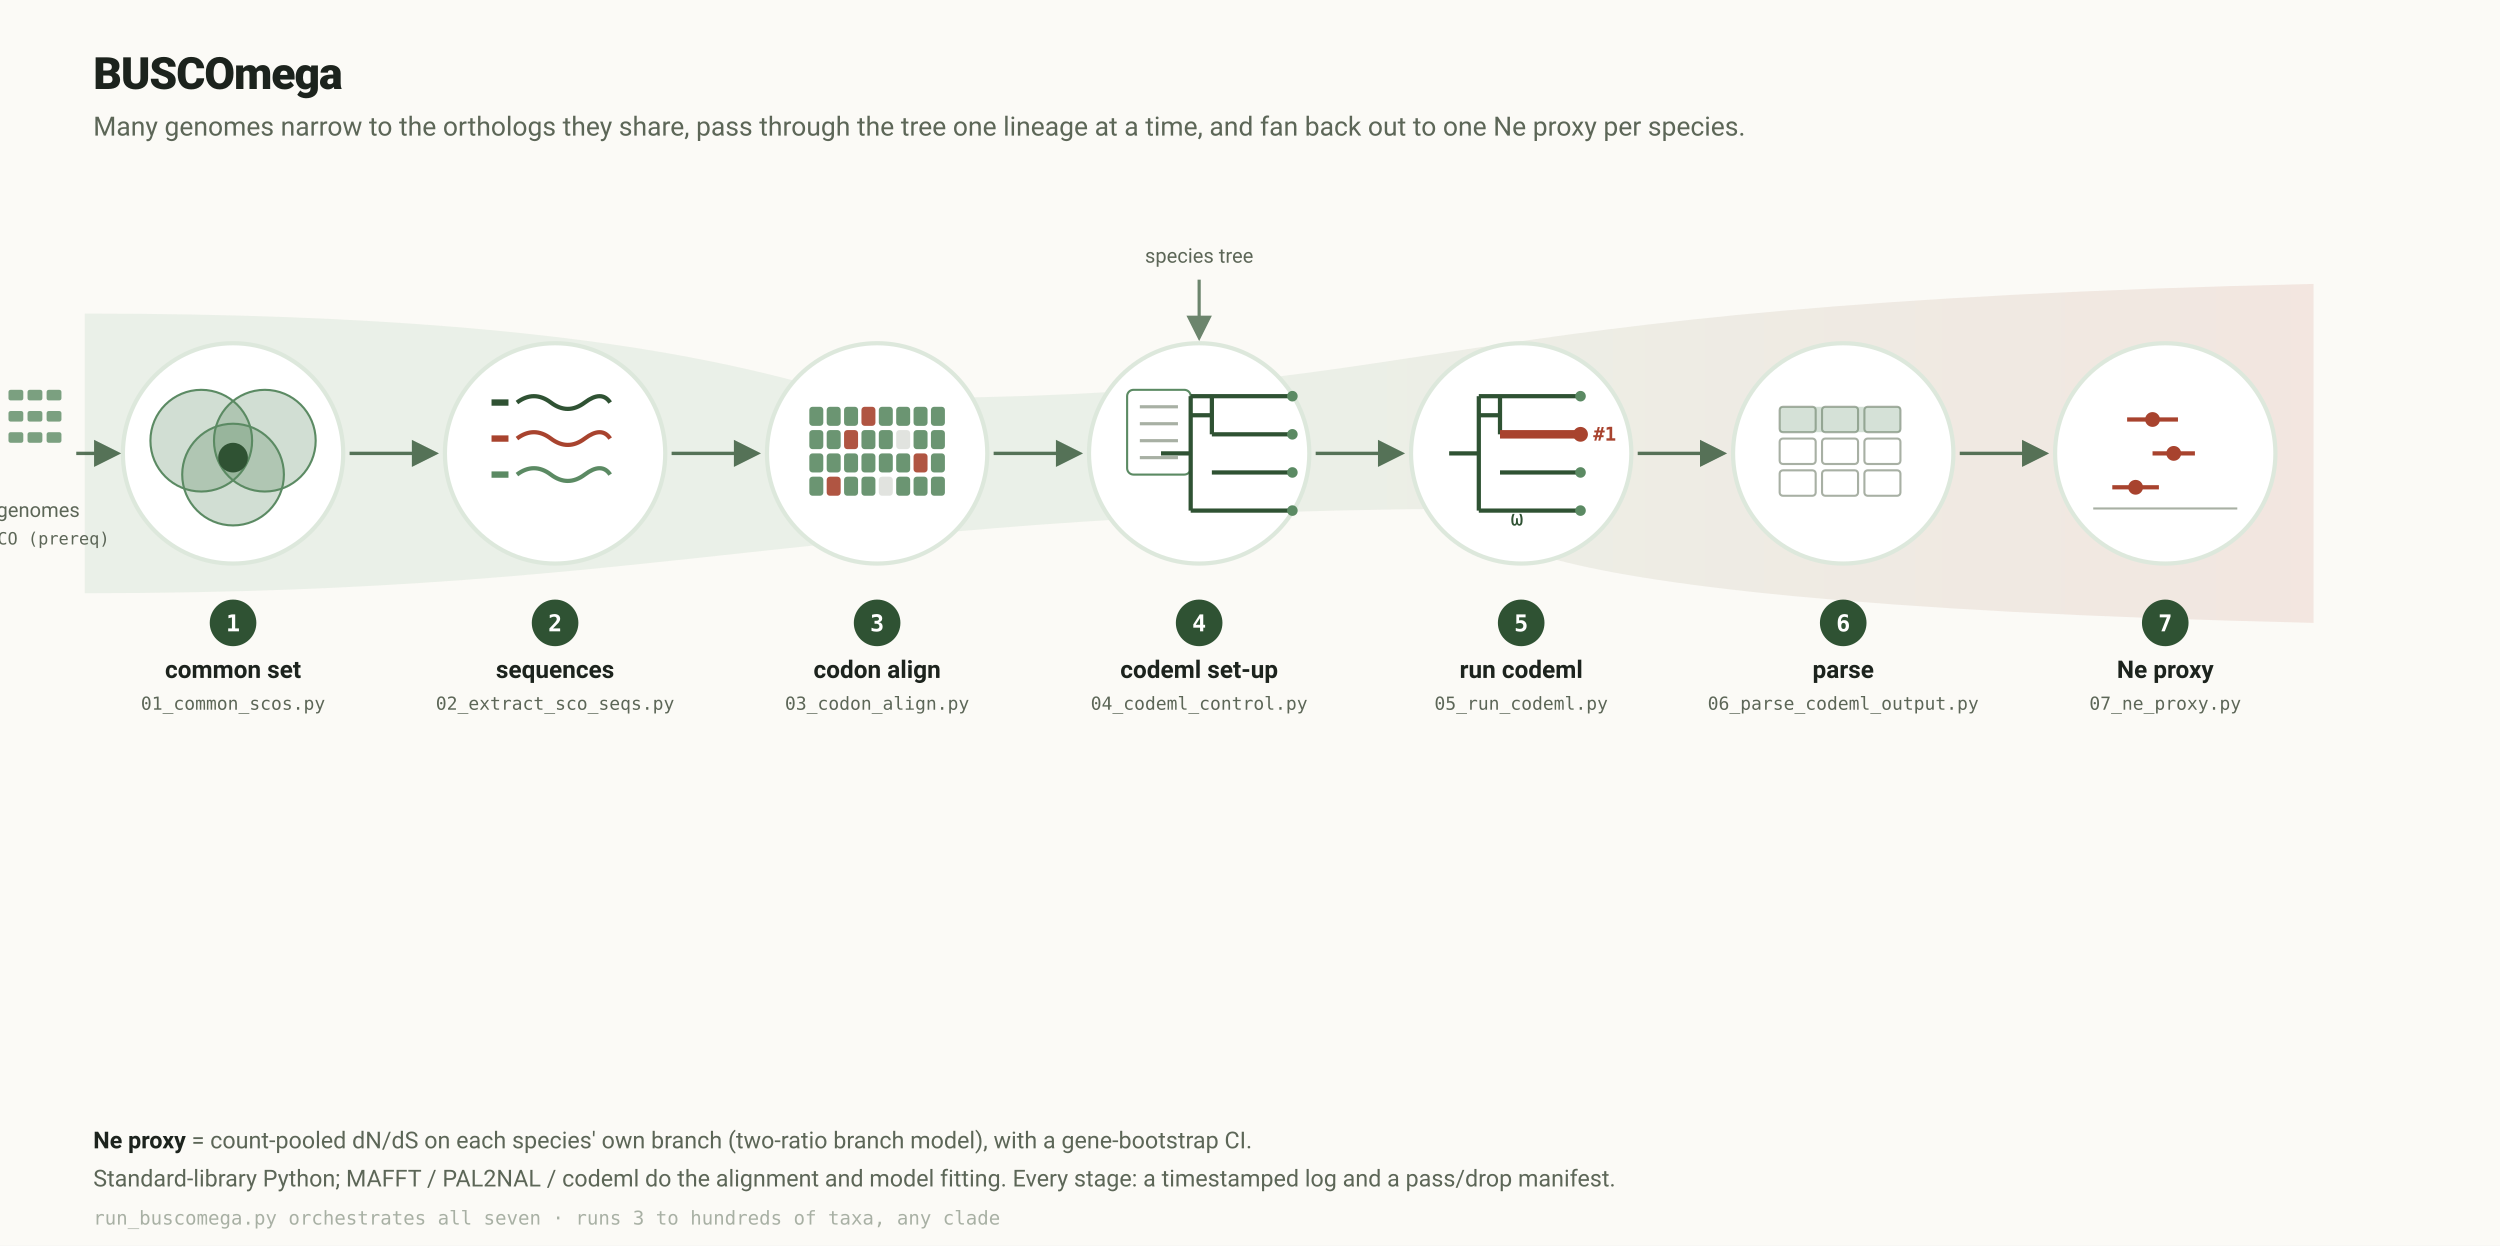
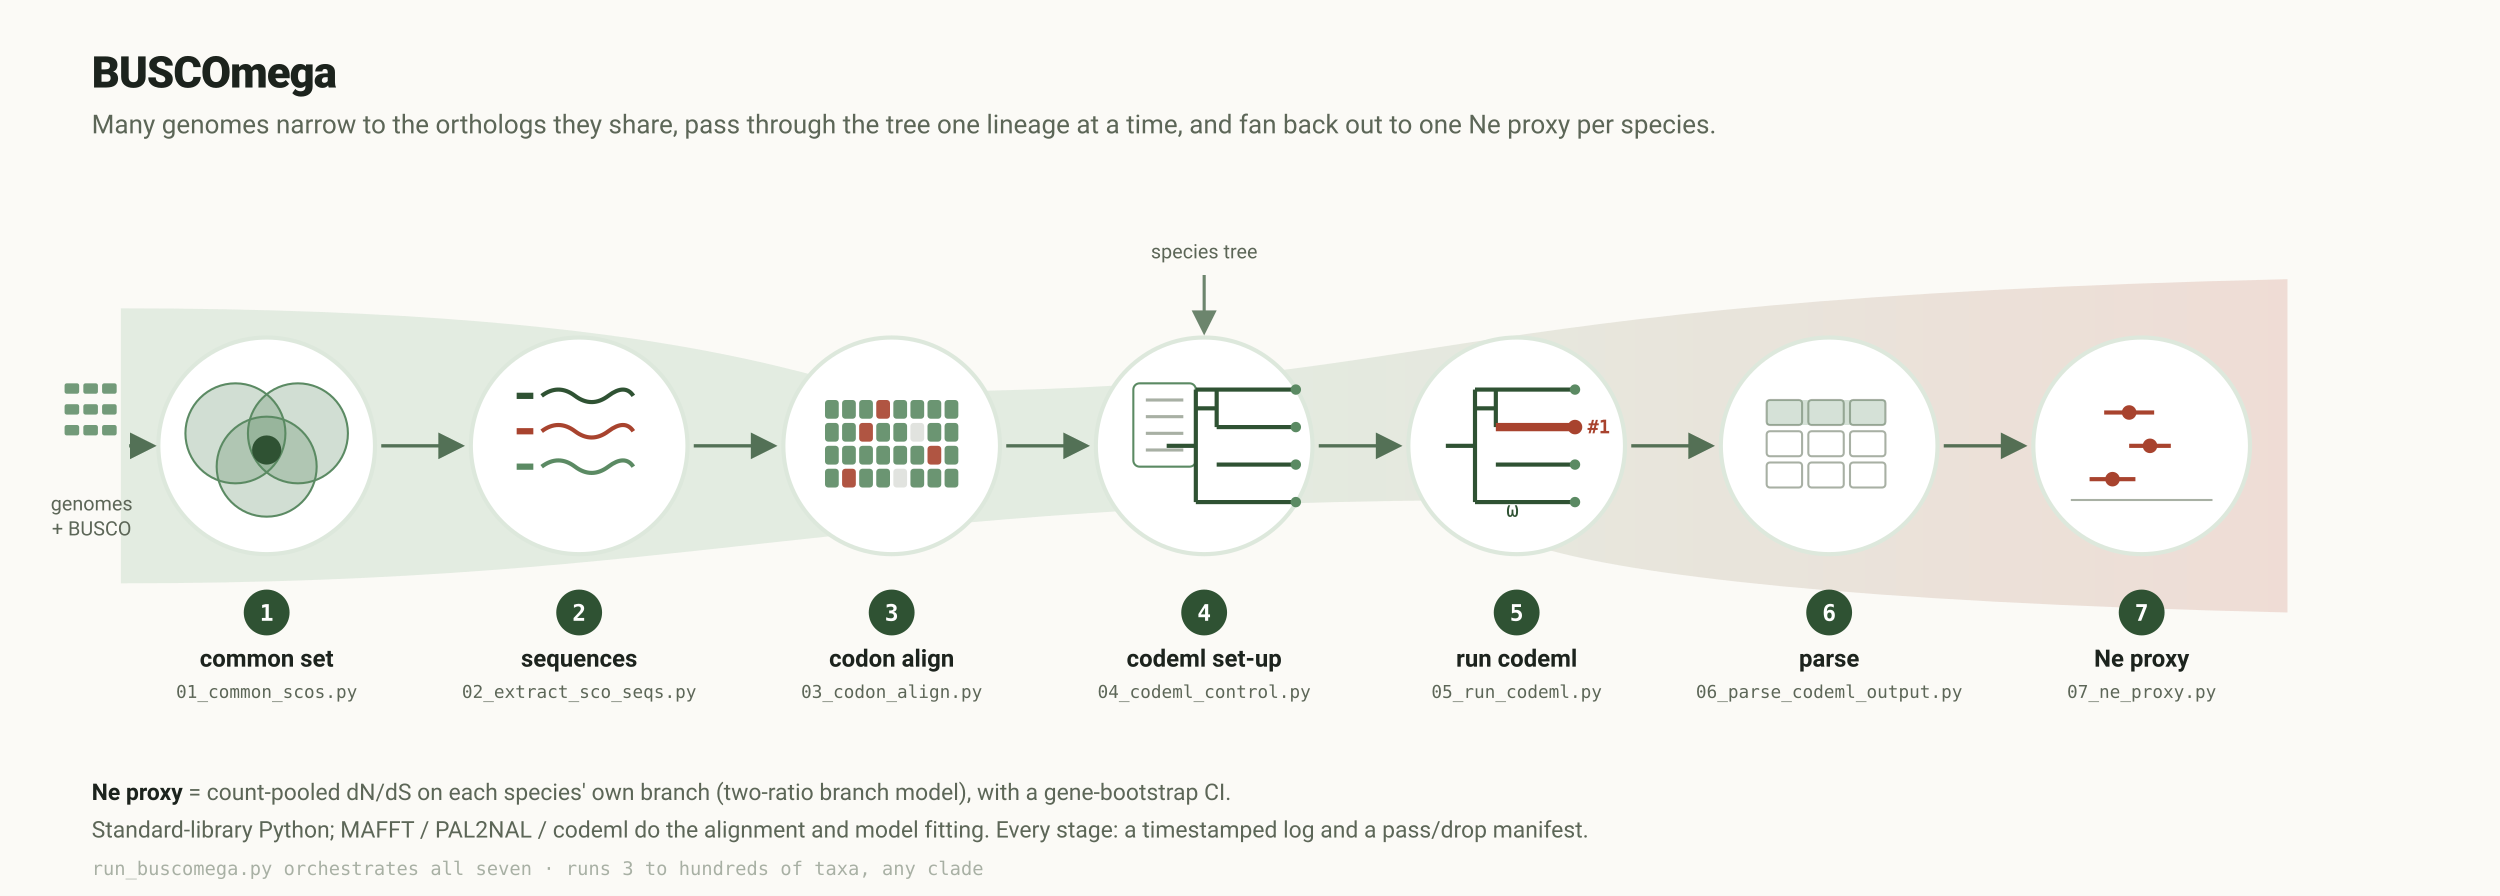
- <svg xmlns="http://www.w3.org/2000/svg" viewBox="0 0 1180 588">
+ <svg xmlns="http://www.w3.org/2000/svg" viewBox="0 0 1200 430">
  <defs>
    <linearGradient id="rib" x1="0" y1="0" x2="1" y2="0">
      <stop offset="0" stop-color="#DDE8DC" />
      <stop offset="0.5" stop-color="#DDE8DC" />
      <stop offset="1" stop-color="#ECD5CD" />
    </linearGradient>
    <marker id="ah" markerWidth="8" markerHeight="8" refX="6" refY="4" orient="auto">
      <path d="M0 0 L8 4 L0 8 z" fill="#2F5233" />
    </marker>
  </defs>
-   <rect width="1180" height="588" fill="#FBFAF6" />
+   <rect width="1200" height="430" fill="#FBFAF6" />
  <text x="44" y="42" font-family="ui-sans-serif,-apple-system,Segoe UI,Roboto,Helvetica,Arial,sans-serif" font-size="21" font-weight="800" fill="#1c231d" letter-spacing="-0.5">BUSCOmega</text>
  <text x="44" y="64" font-family="ui-sans-serif,-apple-system,Segoe UI,Roboto,Helvetica,Arial,sans-serif" font-size="12.5" fill="#5c6657">Many genomes narrow to the orthologs they share, pass through the tree one lineage at a time, and fan back out to one N​e proxy per species.</text>
-   <path d="M 40 148 C 324 148, 384 188, 414 188 C 688 188, 658 144, 1092 134 L 1092 294 C 658 284, 688 240, 718 240 C 384 240, 324 280, 40 280 Z" fill="url(#rib)" opacity="0.55" />
-   <circle cx="110" cy="214" r="52" fill="#fff" stroke="#DDE8DC" stroke-width="2" />
-   <circle cx="95" cy="208" r="24" fill="#5B8A63" fill-opacity="0.28" stroke="#5B8A63" />
-   <circle cx="125" cy="208" r="24" fill="#5B8A63" fill-opacity="0.28" stroke="#5B8A63" />
-   <circle cx="110" cy="224" r="24" fill="#5B8A63" fill-opacity="0.28" stroke="#5B8A63" />
-   <circle cx="110" cy="216" r="7" fill="#2F5233" />
-   <circle cx="110" cy="294" r="11" fill="#2F5233" />
-   <text x="110" y="298" font-family="ui-monospace,SFMono-Regular,Menlo,Consolas,monospace" font-size="11" font-weight="700" fill="#fff" text-anchor="middle">1</text>
-   <text x="110" y="320" font-family="ui-sans-serif,-apple-system,Segoe UI,Roboto,Helvetica,Arial,sans-serif" font-size="11.5" font-weight="700" fill="#1c231d" text-anchor="middle">common set</text>
-   <text x="110" y="335" font-family="ui-monospace,SFMono-Regular,Menlo,Consolas,monospace" font-size="8.5" fill="#5c6657" text-anchor="middle">01_common_scos.py</text>
-   <circle cx="262" cy="214" r="52" fill="#fff" stroke="#DDE8DC" stroke-width="2" />
-   <path d="M 232 190 h 8" stroke="#2F5233" stroke-width="3" />
-   <path d="M 244 190 q 8 -6 16 0 t 16 0 t 12 0" stroke="#2F5233" stroke-width="2" fill="none" />
-   <path d="M 232 207 h 8" stroke="#A8432E" stroke-width="3" />
-   <path d="M 244 207 q 8 -6 16 0 t 16 0 t 12 0" stroke="#A8432E" stroke-width="2" fill="none" />
-   <path d="M 232 224 h 8" stroke="#5B8A63" stroke-width="3" />
-   <path d="M 244 224 q 8 -6 16 0 t 16 0 t 12 0" stroke="#5B8A63" stroke-width="2" fill="none" />
-   <path d="M 165 214 H 204" stroke="#2F5233" stroke-width="1.6" fill="none" marker-end="url(#ah)" opacity="0.8" />
-   <circle cx="262" cy="294" r="11" fill="#2F5233" />
-   <text x="262" y="298" font-family="ui-monospace,SFMono-Regular,Menlo,Consolas,monospace" font-size="11" font-weight="700" fill="#fff" text-anchor="middle">2</text>
-   <text x="262" y="320" font-family="ui-sans-serif,-apple-system,Segoe UI,Roboto,Helvetica,Arial,sans-serif" font-size="11.5" font-weight="700" fill="#1c231d" text-anchor="middle">sequences</text>
-   <text x="262" y="335" font-family="ui-monospace,SFMono-Regular,Menlo,Consolas,monospace" font-size="8.5" fill="#5c6657" text-anchor="middle">02_extract_sco_seqs.py</text>
-   <circle cx="414" cy="214" r="52" fill="#fff" stroke="#DDE8DC" stroke-width="2" />
-   <rect x="382.0" y="192.0" width="6.6" height="9" rx="1.5" fill="#5B8A63" fill-opacity="0.9" />
-   <rect x="390.2" y="192.0" width="6.6" height="9" rx="1.5" fill="#5B8A63" fill-opacity="0.9" />
-   <rect x="398.4" y="192.0" width="6.6" height="9" rx="1.5" fill="#5B8A63" fill-opacity="0.9" />
-   <rect x="406.6" y="192.0" width="6.6" height="9" rx="1.5" fill="#A8432E" fill-opacity="0.9" />
-   <rect x="414.8" y="192.0" width="6.6" height="9" rx="1.5" fill="#5B8A63" fill-opacity="0.9" />
-   <rect x="423.0" y="192.0" width="6.6" height="9" rx="1.5" fill="#5B8A63" fill-opacity="0.9" />
-   <rect x="431.2" y="192.0" width="6.6" height="9" rx="1.5" fill="#5B8A63" fill-opacity="0.9" />
-   <rect x="439.4" y="192.0" width="6.6" height="9" rx="1.5" fill="#5B8A63" fill-opacity="0.9" />
-   <rect x="382.0" y="203.0" width="6.6" height="9" rx="1.5" fill="#5B8A63" fill-opacity="0.9" />
-   <rect x="390.2" y="203.0" width="6.6" height="9" rx="1.5" fill="#5B8A63" fill-opacity="0.9" />
-   <rect x="398.4" y="203.0" width="6.6" height="9" rx="1.5" fill="#A8432E" fill-opacity="0.9" />
-   <rect x="406.6" y="203.0" width="6.6" height="9" rx="1.5" fill="#5B8A63" fill-opacity="0.9" />
-   <rect x="414.8" y="203.0" width="6.6" height="9" rx="1.5" fill="#5B8A63" fill-opacity="0.9" />
-   <rect x="423.0" y="203.0" width="6.6" height="9" rx="1.5" fill="#A8B0A4" fill-opacity="0.35" />
-   <rect x="431.2" y="203.0" width="6.6" height="9" rx="1.5" fill="#5B8A63" fill-opacity="0.9" />
-   <rect x="439.4" y="203.0" width="6.6" height="9" rx="1.5" fill="#5B8A63" fill-opacity="0.9" />
-   <rect x="382.0" y="214.0" width="6.6" height="9" rx="1.5" fill="#5B8A63" fill-opacity="0.9" />
-   <rect x="390.2" y="214.0" width="6.6" height="9" rx="1.5" fill="#5B8A63" fill-opacity="0.9" />
-   <rect x="398.4" y="214.0" width="6.6" height="9" rx="1.5" fill="#5B8A63" fill-opacity="0.9" />
-   <rect x="406.6" y="214.0" width="6.6" height="9" rx="1.5" fill="#5B8A63" fill-opacity="0.9" />
-   <rect x="414.8" y="214.0" width="6.6" height="9" rx="1.5" fill="#5B8A63" fill-opacity="0.9" />
-   <rect x="423.0" y="214.0" width="6.6" height="9" rx="1.5" fill="#5B8A63" fill-opacity="0.9" />
-   <rect x="431.2" y="214.0" width="6.6" height="9" rx="1.5" fill="#A8432E" fill-opacity="0.9" />
-   <rect x="439.4" y="214.0" width="6.6" height="9" rx="1.5" fill="#5B8A63" fill-opacity="0.9" />
-   <rect x="382.0" y="225.0" width="6.6" height="9" rx="1.5" fill="#5B8A63" fill-opacity="0.9" />
-   <rect x="390.2" y="225.0" width="6.6" height="9" rx="1.5" fill="#A8432E" fill-opacity="0.9" />
-   <rect x="398.4" y="225.0" width="6.6" height="9" rx="1.5" fill="#5B8A63" fill-opacity="0.9" />
-   <rect x="406.6" y="225.0" width="6.6" height="9" rx="1.5" fill="#5B8A63" fill-opacity="0.9" />
-   <rect x="414.8" y="225.0" width="6.6" height="9" rx="1.5" fill="#A8B0A4" fill-opacity="0.35" />
-   <rect x="423.0" y="225.0" width="6.6" height="9" rx="1.5" fill="#5B8A63" fill-opacity="0.9" />
-   <rect x="431.2" y="225.0" width="6.6" height="9" rx="1.5" fill="#5B8A63" fill-opacity="0.9" />
-   <rect x="439.4" y="225.0" width="6.6" height="9" rx="1.5" fill="#5B8A63" fill-opacity="0.9" />
-   <path d="M 317 214 H 356" stroke="#2F5233" stroke-width="1.6" fill="none" marker-end="url(#ah)" opacity="0.8" />
-   <circle cx="414" cy="294" r="11" fill="#2F5233" />
-   <text x="414" y="298" font-family="ui-monospace,SFMono-Regular,Menlo,Consolas,monospace" font-size="11" font-weight="700" fill="#fff" text-anchor="middle">3</text>
-   <text x="414" y="320" font-family="ui-sans-serif,-apple-system,Segoe UI,Roboto,Helvetica,Arial,sans-serif" font-size="11.5" font-weight="700" fill="#1c231d" text-anchor="middle">codon align</text>
-   <text x="414" y="335" font-family="ui-monospace,SFMono-Regular,Menlo,Consolas,monospace" font-size="8.5" fill="#5c6657" text-anchor="middle">03_codon_align.py</text>
-   <circle cx="566" cy="214" r="52" fill="#fff" stroke="#DDE8DC" stroke-width="2" />
-   <rect x="532" y="184" width="30" height="40" rx="3" fill="#fff" stroke="#5B8A63" />
-   <path d="M 538 192 h 18" stroke="#A8B0A4" stroke-width="1.5" />
-   <path d="M 538 200 h 18" stroke="#A8B0A4" stroke-width="1.5" />
-   <path d="M 538 208 h 18" stroke="#A8B0A4" stroke-width="1.5" />
-   <path d="M 538 216 h 18" stroke="#A8B0A4" stroke-width="1.5" />
-   <path d="M 548 214 h 14" stroke="#2F5233" stroke-width="2" fill="none" />
-   <path d="M 562 214 V 187 V 241" stroke="#2F5233" stroke-width="2" fill="none" />
-   <path d="M 562 196 h 10 V 187 M 572 196 V 205" stroke="#2F5233" stroke-width="2" fill="none" />
-   <path d="M 562 187 H 610" stroke="#2F5233" stroke-width="2" fill="none" />
-   <circle cx="610" cy="187" r="2.5" fill="#5B8A63" />
-   <path d="M 572 205 H 610" stroke="#2F5233" stroke-width="2" fill="none" />
-   <circle cx="610" cy="205" r="2.5" fill="#5B8A63" />
-   <path d="M 572 223 H 610" stroke="#2F5233" stroke-width="2" fill="none" />
-   <circle cx="610" cy="223" r="2.5" fill="#5B8A63" />
-   <path d="M 562 241 H 610" stroke="#2F5233" stroke-width="2" fill="none" />
-   <circle cx="610" cy="241" r="2.5" fill="#5B8A63" />
-   <path d="M 469 214 H 508" stroke="#2F5233" stroke-width="1.6" fill="none" marker-end="url(#ah)" opacity="0.8" />
-   <circle cx="566" cy="294" r="11" fill="#2F5233" />
-   <text x="566" y="298" font-family="ui-monospace,SFMono-Regular,Menlo,Consolas,monospace" font-size="11" font-weight="700" fill="#fff" text-anchor="middle">4</text>
-   <text x="566" y="320" font-family="ui-sans-serif,-apple-system,Segoe UI,Roboto,Helvetica,Arial,sans-serif" font-size="11.5" font-weight="700" fill="#1c231d" text-anchor="middle">codeml set-up</text>
-   <text x="566" y="335" font-family="ui-monospace,SFMono-Regular,Menlo,Consolas,monospace" font-size="8.5" fill="#5c6657" text-anchor="middle">04_codeml_control.py</text>
-   <circle cx="718" cy="214" r="52" fill="#fff" stroke="#DDE8DC" stroke-width="2" />
-   <path d="M 684 214 h 14" stroke="#2F5233" stroke-width="2" fill="none" />
-   <path d="M 698 214 V 187 V 241" stroke="#2F5233" stroke-width="2" fill="none" />
-   <path d="M 698 196 h 10 V 187 M 708 196 V 205" stroke="#2F5233" stroke-width="2" fill="none" />
-   <path d="M 698 187 H 746" stroke="#2F5233" stroke-width="2" fill="none" />
-   <circle cx="746" cy="187" r="2.5" fill="#5B8A63" />
-   <path d="M 708 205 H 746" stroke="#A8432E" stroke-width="4" fill="none" />
-   <circle cx="746" cy="205" r="3.5" fill="#A8432E" />
-   <path d="M 708 223 H 746" stroke="#2F5233" stroke-width="2" fill="none" />
-   <circle cx="746" cy="223" r="2.5" fill="#5B8A63" />
-   <path d="M 698 241 H 746" stroke="#2F5233" stroke-width="2" fill="none" />
-   <circle cx="746" cy="241" r="2.5" fill="#5B8A63" />
-   <text x="752" y="208" font-family="ui-monospace,SFMono-Regular,Menlo,Consolas,monospace" font-size="9" font-weight="700" fill="#A8432E">#1</text>
-   <text x="716" y="248" font-family="ui-monospace,SFMono-Regular,Menlo,Consolas,monospace" font-size="10" fill="#2F5233" text-anchor="middle">ω</text>
-   <path d="M 621 214 H 660" stroke="#2F5233" stroke-width="1.6" fill="none" marker-end="url(#ah)" opacity="0.8" />
-   <circle cx="718" cy="294" r="11" fill="#2F5233" />
-   <text x="718" y="298" font-family="ui-monospace,SFMono-Regular,Menlo,Consolas,monospace" font-size="11" font-weight="700" fill="#fff" text-anchor="middle">5</text>
-   <text x="718" y="320" font-family="ui-sans-serif,-apple-system,Segoe UI,Roboto,Helvetica,Arial,sans-serif" font-size="11.5" font-weight="700" fill="#1c231d" text-anchor="middle">run codeml</text>
-   <text x="718" y="335" font-family="ui-monospace,SFMono-Regular,Menlo,Consolas,monospace" font-size="8.5" fill="#5c6657" text-anchor="middle">05_run_codeml.py</text>
-   <circle cx="870" cy="214" r="52" fill="#fff" stroke="#DDE8DC" stroke-width="2" />
-   <rect x="840" y="192" width="17" height="12" rx="1.5" fill="#fff" stroke="#A8B0A4" />
-   <rect x="860" y="192" width="17" height="12" rx="1.5" fill="#fff" stroke="#A8B0A4" />
-   <rect x="880" y="192" width="17" height="12" rx="1.5" fill="#fff" stroke="#A8B0A4" />
-   <rect x="840" y="207" width="17" height="12" rx="1.5" fill="#fff" stroke="#A8B0A4" />
-   <rect x="860" y="207" width="17" height="12" rx="1.5" fill="#fff" stroke="#A8B0A4" />
-   <rect x="880" y="207" width="17" height="12" rx="1.5" fill="#fff" stroke="#A8B0A4" />
-   <rect x="840" y="222" width="17" height="12" rx="1.5" fill="#fff" stroke="#A8B0A4" />
-   <rect x="860" y="222" width="17" height="12" rx="1.5" fill="#fff" stroke="#A8B0A4" />
-   <rect x="880" y="222" width="17" height="12" rx="1.5" fill="#fff" stroke="#A8B0A4" />
-   <rect x="840" y="192" width="57" height="12" fill="#5B8A63" fill-opacity="0.25" />
-   <path d="M 773 214 H 812" stroke="#2F5233" stroke-width="1.6" fill="none" marker-end="url(#ah)" opacity="0.8" />
-   <circle cx="870" cy="294" r="11" fill="#2F5233" />
-   <text x="870" y="298" font-family="ui-monospace,SFMono-Regular,Menlo,Consolas,monospace" font-size="11" font-weight="700" fill="#fff" text-anchor="middle">6</text>
-   <text x="870" y="320" font-family="ui-sans-serif,-apple-system,Segoe UI,Roboto,Helvetica,Arial,sans-serif" font-size="11.5" font-weight="700" fill="#1c231d" text-anchor="middle">parse</text>
-   <text x="870" y="335" font-family="ui-monospace,SFMono-Regular,Menlo,Consolas,monospace" font-size="8.5" fill="#5c6657" text-anchor="middle">06_parse_codeml_output.py</text>
-   <circle cx="1022" cy="214" r="52" fill="#fff" stroke="#DDE8DC" stroke-width="2" />
-   <line x1="988" y1="240" x2="1056" y2="240" stroke="#A8B0A4" />
-   <line x1="1004" y1="198" x2="1028" y2="198" stroke="#A8432E" stroke-width="2" />
-   <circle cx="1016" cy="198" r="3.5" fill="#A8432E" />
-   <line x1="1016" y1="214" x2="1036" y2="214" stroke="#A8432E" stroke-width="2" />
-   <circle cx="1026" cy="214" r="3.5" fill="#A8432E" />
-   <line x1="997" y1="230" x2="1019" y2="230" stroke="#A8432E" stroke-width="2" />
-   <circle cx="1008" cy="230" r="3.5" fill="#A8432E" />
-   <path d="M 925 214 H 964" stroke="#2F5233" stroke-width="1.6" fill="none" marker-end="url(#ah)" opacity="0.8" />
-   <circle cx="1022" cy="294" r="11" fill="#2F5233" />
-   <text x="1022" y="298" font-family="ui-monospace,SFMono-Regular,Menlo,Consolas,monospace" font-size="11" font-weight="700" fill="#fff" text-anchor="middle">7</text>
-   <text x="1022" y="320" font-family="ui-sans-serif,-apple-system,Segoe UI,Roboto,Helvetica,Arial,sans-serif" font-size="11.5" font-weight="700" fill="#1c231d" text-anchor="middle">Ne proxy</text>
-   <text x="1022" y="335" font-family="ui-monospace,SFMono-Regular,Menlo,Consolas,monospace" font-size="8.5" fill="#5c6657" text-anchor="middle">07_ne_proxy.py</text>
-   <rect x="4" y="184" width="7" height="5" rx="1" fill="#5B8A63" fill-opacity="0.8" />
-   <rect x="13" y="184" width="7" height="5" rx="1" fill="#5B8A63" fill-opacity="0.8" />
-   <rect x="22" y="184" width="7" height="5" rx="1" fill="#5B8A63" fill-opacity="0.8" />
-   <rect x="4" y="194" width="7" height="5" rx="1" fill="#5B8A63" fill-opacity="0.8" />
-   <rect x="13" y="194" width="7" height="5" rx="1" fill="#5B8A63" fill-opacity="0.8" />
-   <rect x="22" y="194" width="7" height="5" rx="1" fill="#5B8A63" fill-opacity="0.8" />
-   <rect x="4" y="204" width="7" height="5" rx="1" fill="#5B8A63" fill-opacity="0.8" />
-   <rect x="13" y="204" width="7" height="5" rx="1" fill="#5B8A63" fill-opacity="0.8" />
-   <rect x="22" y="204" width="7" height="5" rx="1" fill="#5B8A63" fill-opacity="0.8" />
-   <text x="18" y="244" font-family="ui-sans-serif,-apple-system,Segoe UI,Roboto,Helvetica,Arial,sans-serif" font-size="9.5" fill="#5c6657" text-anchor="middle">genomes</text>
-   <text x="18" y="257" font-family="ui-monospace,SFMono-Regular,Menlo,Consolas,monospace" font-size="8" fill="#5c6657" text-anchor="middle">BUSCO (prereq)</text>
-   <path d="M 36 214 H 54" stroke="#2F5233" stroke-width="1.6" marker-end="url(#ah)" opacity="0.8" />
-   <path d="M 566 132 V 158" stroke="#2F5233" stroke-width="1.5" fill="none" marker-end="url(#ah)" opacity="0.7" />
-   <text x="566" y="124" font-family="ui-sans-serif,-apple-system,Segoe UI,Roboto,Helvetica,Arial,sans-serif" font-size="9.5" fill="#5c6657" text-anchor="middle">species tree</text>
-   <text x="44" y="542" font-family="ui-sans-serif,-apple-system,Segoe UI,Roboto,Helvetica,Arial,sans-serif" font-size="11" fill="#5c6657">
+   <path d="M 58 148 C 338 148, 398 188, 428 188 C 698 188, 668 144, 1098 134 L 1098 294 C 668 284, 698 240, 728 240 C 398 240, 338 280, 58 280 Z" fill="url(#rib)" opacity="0.8" />
+   <circle cx="128" cy="214" r="52" fill="#fff" stroke="#DDE8DC" stroke-width="2" />
+   <circle cx="113" cy="208" r="24" fill="#5B8A63" fill-opacity="0.28" stroke="#5B8A63" />
+   <circle cx="143" cy="208" r="24" fill="#5B8A63" fill-opacity="0.28" stroke="#5B8A63" />
+   <circle cx="128" cy="224" r="24" fill="#5B8A63" fill-opacity="0.28" stroke="#5B8A63" />
+   <circle cx="128" cy="216" r="7" fill="#2F5233" />
+   <circle cx="128" cy="294" r="11" fill="#2F5233" />
+   <text x="128" y="298" font-family="ui-monospace,SFMono-Regular,Menlo,Consolas,monospace" font-size="11" font-weight="700" fill="#fff" text-anchor="middle">1</text>
+   <text x="128" y="320" font-family="ui-sans-serif,-apple-system,Segoe UI,Roboto,Helvetica,Arial,sans-serif" font-size="11.5" font-weight="700" fill="#1c231d" text-anchor="middle">common set</text>
+   <text x="128" y="335" font-family="ui-monospace,SFMono-Regular,Menlo,Consolas,monospace" font-size="8.5" fill="#5c6657" text-anchor="middle">01_common_scos.py</text>
+   <circle cx="278" cy="214" r="52" fill="#fff" stroke="#DDE8DC" stroke-width="2" />
+   <path d="M 248 190 h 8" stroke="#2F5233" stroke-width="3" />
+   <path d="M 260 190 q 8 -6 16 0 t 16 0 t 12 0" stroke="#2F5233" stroke-width="2" fill="none" />
+   <path d="M 248 207 h 8" stroke="#A8432E" stroke-width="3" />
+   <path d="M 260 207 q 8 -6 16 0 t 16 0 t 12 0" stroke="#A8432E" stroke-width="2" fill="none" />
+   <path d="M 248 224 h 8" stroke="#5B8A63" stroke-width="3" />
+   <path d="M 260 224 q 8 -6 16 0 t 16 0 t 12 0" stroke="#5B8A63" stroke-width="2" fill="none" />
+   <path d="M 183 214 H 220" stroke="#2F5233" stroke-width="1.6" fill="none" marker-end="url(#ah)" opacity="0.8" />
+   <circle cx="278" cy="294" r="11" fill="#2F5233" />
+   <text x="278" y="298" font-family="ui-monospace,SFMono-Regular,Menlo,Consolas,monospace" font-size="11" font-weight="700" fill="#fff" text-anchor="middle">2</text>
+   <text x="278" y="320" font-family="ui-sans-serif,-apple-system,Segoe UI,Roboto,Helvetica,Arial,sans-serif" font-size="11.5" font-weight="700" fill="#1c231d" text-anchor="middle">sequences</text>
+   <text x="278" y="335" font-family="ui-monospace,SFMono-Regular,Menlo,Consolas,monospace" font-size="8.5" fill="#5c6657" text-anchor="middle">02_extract_sco_seqs.py</text>
+   <circle cx="428" cy="214" r="52" fill="#fff" stroke="#DDE8DC" stroke-width="2" />
+   <rect x="396.0" y="192.0" width="6.6" height="9" rx="1.5" fill="#5B8A63" fill-opacity="0.9" />
+   <rect x="404.2" y="192.0" width="6.6" height="9" rx="1.5" fill="#5B8A63" fill-opacity="0.9" />
+   <rect x="412.4" y="192.0" width="6.6" height="9" rx="1.5" fill="#5B8A63" fill-opacity="0.9" />
+   <rect x="420.6" y="192.0" width="6.6" height="9" rx="1.5" fill="#A8432E" fill-opacity="0.9" />
+   <rect x="428.8" y="192.0" width="6.6" height="9" rx="1.5" fill="#5B8A63" fill-opacity="0.9" />
+   <rect x="437.0" y="192.0" width="6.6" height="9" rx="1.5" fill="#5B8A63" fill-opacity="0.9" />
+   <rect x="445.2" y="192.0" width="6.6" height="9" rx="1.5" fill="#5B8A63" fill-opacity="0.9" />
+   <rect x="453.4" y="192.0" width="6.6" height="9" rx="1.5" fill="#5B8A63" fill-opacity="0.9" />
+   <rect x="396.0" y="203.0" width="6.6" height="9" rx="1.5" fill="#5B8A63" fill-opacity="0.9" />
+   <rect x="404.2" y="203.0" width="6.6" height="9" rx="1.5" fill="#5B8A63" fill-opacity="0.9" />
+   <rect x="412.4" y="203.0" width="6.6" height="9" rx="1.5" fill="#A8432E" fill-opacity="0.9" />
+   <rect x="420.6" y="203.0" width="6.6" height="9" rx="1.5" fill="#5B8A63" fill-opacity="0.9" />
+   <rect x="428.8" y="203.0" width="6.6" height="9" rx="1.5" fill="#5B8A63" fill-opacity="0.9" />
+   <rect x="437.0" y="203.0" width="6.6" height="9" rx="1.5" fill="#A8B0A4" fill-opacity="0.35" />
+   <rect x="445.2" y="203.0" width="6.6" height="9" rx="1.5" fill="#5B8A63" fill-opacity="0.9" />
+   <rect x="453.4" y="203.0" width="6.6" height="9" rx="1.5" fill="#5B8A63" fill-opacity="0.9" />
+   <rect x="396.0" y="214.0" width="6.6" height="9" rx="1.5" fill="#5B8A63" fill-opacity="0.9" />
+   <rect x="404.2" y="214.0" width="6.6" height="9" rx="1.5" fill="#5B8A63" fill-opacity="0.9" />
+   <rect x="412.4" y="214.0" width="6.6" height="9" rx="1.5" fill="#5B8A63" fill-opacity="0.9" />
+   <rect x="420.6" y="214.0" width="6.6" height="9" rx="1.5" fill="#5B8A63" fill-opacity="0.9" />
+   <rect x="428.8" y="214.0" width="6.6" height="9" rx="1.5" fill="#5B8A63" fill-opacity="0.9" />
+   <rect x="437.0" y="214.0" width="6.6" height="9" rx="1.5" fill="#5B8A63" fill-opacity="0.9" />
+   <rect x="445.2" y="214.0" width="6.6" height="9" rx="1.5" fill="#A8432E" fill-opacity="0.9" />
+   <rect x="453.4" y="214.0" width="6.6" height="9" rx="1.5" fill="#5B8A63" fill-opacity="0.9" />
+   <rect x="396.0" y="225.0" width="6.6" height="9" rx="1.5" fill="#5B8A63" fill-opacity="0.9" />
+   <rect x="404.2" y="225.0" width="6.6" height="9" rx="1.5" fill="#A8432E" fill-opacity="0.9" />
+   <rect x="412.4" y="225.0" width="6.6" height="9" rx="1.5" fill="#5B8A63" fill-opacity="0.9" />
+   <rect x="420.6" y="225.0" width="6.6" height="9" rx="1.5" fill="#5B8A63" fill-opacity="0.9" />
+   <rect x="428.8" y="225.0" width="6.6" height="9" rx="1.5" fill="#A8B0A4" fill-opacity="0.35" />
+   <rect x="437.0" y="225.0" width="6.6" height="9" rx="1.5" fill="#5B8A63" fill-opacity="0.9" />
+   <rect x="445.2" y="225.0" width="6.6" height="9" rx="1.5" fill="#5B8A63" fill-opacity="0.9" />
+   <rect x="453.4" y="225.0" width="6.6" height="9" rx="1.5" fill="#5B8A63" fill-opacity="0.9" />
+   <path d="M 333 214 H 370" stroke="#2F5233" stroke-width="1.6" fill="none" marker-end="url(#ah)" opacity="0.8" />
+   <circle cx="428" cy="294" r="11" fill="#2F5233" />
+   <text x="428" y="298" font-family="ui-monospace,SFMono-Regular,Menlo,Consolas,monospace" font-size="11" font-weight="700" fill="#fff" text-anchor="middle">3</text>
+   <text x="428" y="320" font-family="ui-sans-serif,-apple-system,Segoe UI,Roboto,Helvetica,Arial,sans-serif" font-size="11.5" font-weight="700" fill="#1c231d" text-anchor="middle">codon align</text>
+   <text x="428" y="335" font-family="ui-monospace,SFMono-Regular,Menlo,Consolas,monospace" font-size="8.5" fill="#5c6657" text-anchor="middle">03_codon_align.py</text>
+   <circle cx="578" cy="214" r="52" fill="#fff" stroke="#DDE8DC" stroke-width="2" />
+   <rect x="544" y="184" width="30" height="40" rx="3" fill="#fff" stroke="#5B8A63" />
+   <path d="M 550 192 h 18" stroke="#A8B0A4" stroke-width="1.5" />
+   <path d="M 550 200 h 18" stroke="#A8B0A4" stroke-width="1.5" />
+   <path d="M 550 208 h 18" stroke="#A8B0A4" stroke-width="1.5" />
+   <path d="M 550 216 h 18" stroke="#A8B0A4" stroke-width="1.5" />
+   <path d="M 560 214 h 14" stroke="#2F5233" stroke-width="2" fill="none" />
+   <path d="M 574 214 V 187 V 241" stroke="#2F5233" stroke-width="2" fill="none" />
+   <path d="M 574 196 h 10 V 187 M 584 196 V 205" stroke="#2F5233" stroke-width="2" fill="none" />
+   <path d="M 574 187 H 622" stroke="#2F5233" stroke-width="2" fill="none" />
+   <circle cx="622" cy="187" r="2.5" fill="#5B8A63" />
+   <path d="M 584 205 H 622" stroke="#2F5233" stroke-width="2" fill="none" />
+   <circle cx="622" cy="205" r="2.5" fill="#5B8A63" />
+   <path d="M 584 223 H 622" stroke="#2F5233" stroke-width="2" fill="none" />
+   <circle cx="622" cy="223" r="2.5" fill="#5B8A63" />
+   <path d="M 574 241 H 622" stroke="#2F5233" stroke-width="2" fill="none" />
+   <circle cx="622" cy="241" r="2.5" fill="#5B8A63" />
+   <path d="M 483 214 H 520" stroke="#2F5233" stroke-width="1.6" fill="none" marker-end="url(#ah)" opacity="0.8" />
+   <circle cx="578" cy="294" r="11" fill="#2F5233" />
+   <text x="578" y="298" font-family="ui-monospace,SFMono-Regular,Menlo,Consolas,monospace" font-size="11" font-weight="700" fill="#fff" text-anchor="middle">4</text>
+   <text x="578" y="320" font-family="ui-sans-serif,-apple-system,Segoe UI,Roboto,Helvetica,Arial,sans-serif" font-size="11.5" font-weight="700" fill="#1c231d" text-anchor="middle">codeml set-up</text>
+   <text x="578" y="335" font-family="ui-monospace,SFMono-Regular,Menlo,Consolas,monospace" font-size="8.5" fill="#5c6657" text-anchor="middle">04_codeml_control.py</text>
+   <circle cx="728" cy="214" r="52" fill="#fff" stroke="#DDE8DC" stroke-width="2" />
+   <path d="M 694 214 h 14" stroke="#2F5233" stroke-width="2" fill="none" />
+   <path d="M 708 214 V 187 V 241" stroke="#2F5233" stroke-width="2" fill="none" />
+   <path d="M 708 196 h 10 V 187 M 718 196 V 205" stroke="#2F5233" stroke-width="2" fill="none" />
+   <path d="M 708 187 H 756" stroke="#2F5233" stroke-width="2" fill="none" />
+   <circle cx="756" cy="187" r="2.5" fill="#5B8A63" />
+   <path d="M 718 205 H 756" stroke="#A8432E" stroke-width="4" fill="none" />
+   <circle cx="756" cy="205" r="3.5" fill="#A8432E" />
+   <path d="M 718 223 H 756" stroke="#2F5233" stroke-width="2" fill="none" />
+   <circle cx="756" cy="223" r="2.5" fill="#5B8A63" />
+   <path d="M 708 241 H 756" stroke="#2F5233" stroke-width="2" fill="none" />
+   <circle cx="756" cy="241" r="2.5" fill="#5B8A63" />
+   <text x="762" y="208" font-family="ui-monospace,SFMono-Regular,Menlo,Consolas,monospace" font-size="9" font-weight="700" fill="#A8432E">#1</text>
+   <text x="726" y="248" font-family="ui-monospace,SFMono-Regular,Menlo,Consolas,monospace" font-size="10" fill="#2F5233" text-anchor="middle">ω</text>
+   <path d="M 633 214 H 670" stroke="#2F5233" stroke-width="1.6" fill="none" marker-end="url(#ah)" opacity="0.8" />
+   <circle cx="728" cy="294" r="11" fill="#2F5233" />
+   <text x="728" y="298" font-family="ui-monospace,SFMono-Regular,Menlo,Consolas,monospace" font-size="11" font-weight="700" fill="#fff" text-anchor="middle">5</text>
+   <text x="728" y="320" font-family="ui-sans-serif,-apple-system,Segoe UI,Roboto,Helvetica,Arial,sans-serif" font-size="11.5" font-weight="700" fill="#1c231d" text-anchor="middle">run codeml</text>
+   <text x="728" y="335" font-family="ui-monospace,SFMono-Regular,Menlo,Consolas,monospace" font-size="8.5" fill="#5c6657" text-anchor="middle">05_run_codeml.py</text>
+   <circle cx="878" cy="214" r="52" fill="#fff" stroke="#DDE8DC" stroke-width="2" />
+   <rect x="848" y="192" width="17" height="12" rx="1.5" fill="#fff" stroke="#A8B0A4" />
+   <rect x="868" y="192" width="17" height="12" rx="1.5" fill="#fff" stroke="#A8B0A4" />
+   <rect x="888" y="192" width="17" height="12" rx="1.5" fill="#fff" stroke="#A8B0A4" />
+   <rect x="848" y="207" width="17" height="12" rx="1.5" fill="#fff" stroke="#A8B0A4" />
+   <rect x="868" y="207" width="17" height="12" rx="1.5" fill="#fff" stroke="#A8B0A4" />
+   <rect x="888" y="207" width="17" height="12" rx="1.5" fill="#fff" stroke="#A8B0A4" />
+   <rect x="848" y="222" width="17" height="12" rx="1.5" fill="#fff" stroke="#A8B0A4" />
+   <rect x="868" y="222" width="17" height="12" rx="1.5" fill="#fff" stroke="#A8B0A4" />
+   <rect x="888" y="222" width="17" height="12" rx="1.5" fill="#fff" stroke="#A8B0A4" />
+   <rect x="848" y="192" width="57" height="12" fill="#5B8A63" fill-opacity="0.25" />
+   <path d="M 783 214 H 820" stroke="#2F5233" stroke-width="1.6" fill="none" marker-end="url(#ah)" opacity="0.8" />
+   <circle cx="878" cy="294" r="11" fill="#2F5233" />
+   <text x="878" y="298" font-family="ui-monospace,SFMono-Regular,Menlo,Consolas,monospace" font-size="11" font-weight="700" fill="#fff" text-anchor="middle">6</text>
+   <text x="878" y="320" font-family="ui-sans-serif,-apple-system,Segoe UI,Roboto,Helvetica,Arial,sans-serif" font-size="11.5" font-weight="700" fill="#1c231d" text-anchor="middle">parse</text>
+   <text x="878" y="335" font-family="ui-monospace,SFMono-Regular,Menlo,Consolas,monospace" font-size="8.5" fill="#5c6657" text-anchor="middle">06_parse_codeml_output.py</text>
+   <circle cx="1028" cy="214" r="52" fill="#fff" stroke="#DDE8DC" stroke-width="2" />
+   <line x1="994" y1="240" x2="1062" y2="240" stroke="#A8B0A4" />
+   <line x1="1010" y1="198" x2="1034" y2="198" stroke="#A8432E" stroke-width="2" />
+   <circle cx="1022" cy="198" r="3.5" fill="#A8432E" />
+   <line x1="1022" y1="214" x2="1042" y2="214" stroke="#A8432E" stroke-width="2" />
+   <circle cx="1032" cy="214" r="3.5" fill="#A8432E" />
+   <line x1="1003" y1="230" x2="1025" y2="230" stroke="#A8432E" stroke-width="2" />
+   <circle cx="1014" cy="230" r="3.5" fill="#A8432E" />
+   <path d="M 933 214 H 970" stroke="#2F5233" stroke-width="1.6" fill="none" marker-end="url(#ah)" opacity="0.8" />
+   <circle cx="1028" cy="294" r="11" fill="#2F5233" />
+   <text x="1028" y="298" font-family="ui-monospace,SFMono-Regular,Menlo,Consolas,monospace" font-size="11" font-weight="700" fill="#fff" text-anchor="middle">7</text>
+   <text x="1028" y="320" font-family="ui-sans-serif,-apple-system,Segoe UI,Roboto,Helvetica,Arial,sans-serif" font-size="11.5" font-weight="700" fill="#1c231d" text-anchor="middle">Ne proxy</text>
+   <text x="1028" y="335" font-family="ui-monospace,SFMono-Regular,Menlo,Consolas,monospace" font-size="8.5" fill="#5c6657" text-anchor="middle">07_ne_proxy.py</text>
+   <rect x="31" y="184" width="7" height="5" rx="1" fill="#5B8A63" fill-opacity="0.85" />
+   <rect x="40" y="184" width="7" height="5" rx="1" fill="#5B8A63" fill-opacity="0.85" />
+   <rect x="49" y="184" width="7" height="5" rx="1" fill="#5B8A63" fill-opacity="0.85" />
+   <rect x="31" y="194" width="7" height="5" rx="1" fill="#5B8A63" fill-opacity="0.85" />
+   <rect x="40" y="194" width="7" height="5" rx="1" fill="#5B8A63" fill-opacity="0.85" />
+   <rect x="49" y="194" width="7" height="5" rx="1" fill="#5B8A63" fill-opacity="0.85" />
+   <rect x="31" y="204" width="7" height="5" rx="1" fill="#5B8A63" fill-opacity="0.85" />
+   <rect x="40" y="204" width="7" height="5" rx="1" fill="#5B8A63" fill-opacity="0.85" />
+   <rect x="49" y="204" width="7" height="5" rx="1" fill="#5B8A63" fill-opacity="0.85" />
+   <text x="44" y="245" font-family="ui-sans-serif,-apple-system,Segoe UI,Roboto,Helvetica,Arial,sans-serif" font-size="9.5" fill="#5c6657" text-anchor="middle">genomes</text>
+   <text x="44" y="257" font-family="ui-sans-serif,-apple-system,Segoe UI,Roboto,Helvetica,Arial,sans-serif" font-size="9.5" fill="#5c6657" text-anchor="middle">+ BUSCO</text>
+   <path d="M 62 214 H 72" stroke="#2F5233" stroke-width="1.6" marker-end="url(#ah)" opacity="0.8" />
+   <path d="M 578 132 V 158" stroke="#2F5233" stroke-width="1.5" fill="none" marker-end="url(#ah)" opacity="0.7" />
+   <text x="578" y="124" font-family="ui-sans-serif,-apple-system,Segoe UI,Roboto,Helvetica,Arial,sans-serif" font-size="9.5" fill="#5c6657" text-anchor="middle">species tree</text>
+   <text x="44" y="384" font-family="ui-sans-serif,-apple-system,Segoe UI,Roboto,Helvetica,Arial,sans-serif" font-size="11" fill="#5c6657">
    <tspan font-weight="700" fill="#1c231d">N​e proxy</tspan> = count-pooled dN/dS on each species' own branch (two-ratio branch model), with a gene-bootstrap CI.</text>
-   <text x="44" y="560" font-family="ui-sans-serif,-apple-system,Segoe UI,Roboto,Helvetica,Arial,sans-serif" font-size="11" fill="#5c6657">Standard-library Python; MAFFT / PAL2NAL / codeml do the alignment and model fitting. Every stage: a timestamped log and a pass/drop manifest.</text>
-   <text x="44" y="578" font-family="ui-monospace,SFMono-Regular,Menlo,Consolas,monospace" font-size="9" fill="#A8B0A4">run_buscomega.py orchestrates all seven · runs 3 to hundreds of taxa, any clade</text>
+   <text x="44" y="402" font-family="ui-sans-serif,-apple-system,Segoe UI,Roboto,Helvetica,Arial,sans-serif" font-size="11" fill="#5c6657">Standard-library Python; MAFFT / PAL2NAL / codeml do the alignment and model fitting. Every stage: a timestamped log and a pass/drop manifest.</text>
+   <text x="44" y="420" font-family="ui-monospace,SFMono-Regular,Menlo,Consolas,monospace" font-size="9" fill="#A8B0A4">run_buscomega.py orchestrates all seven · runs 3 to hundreds of taxa, any clade</text>
</svg>
